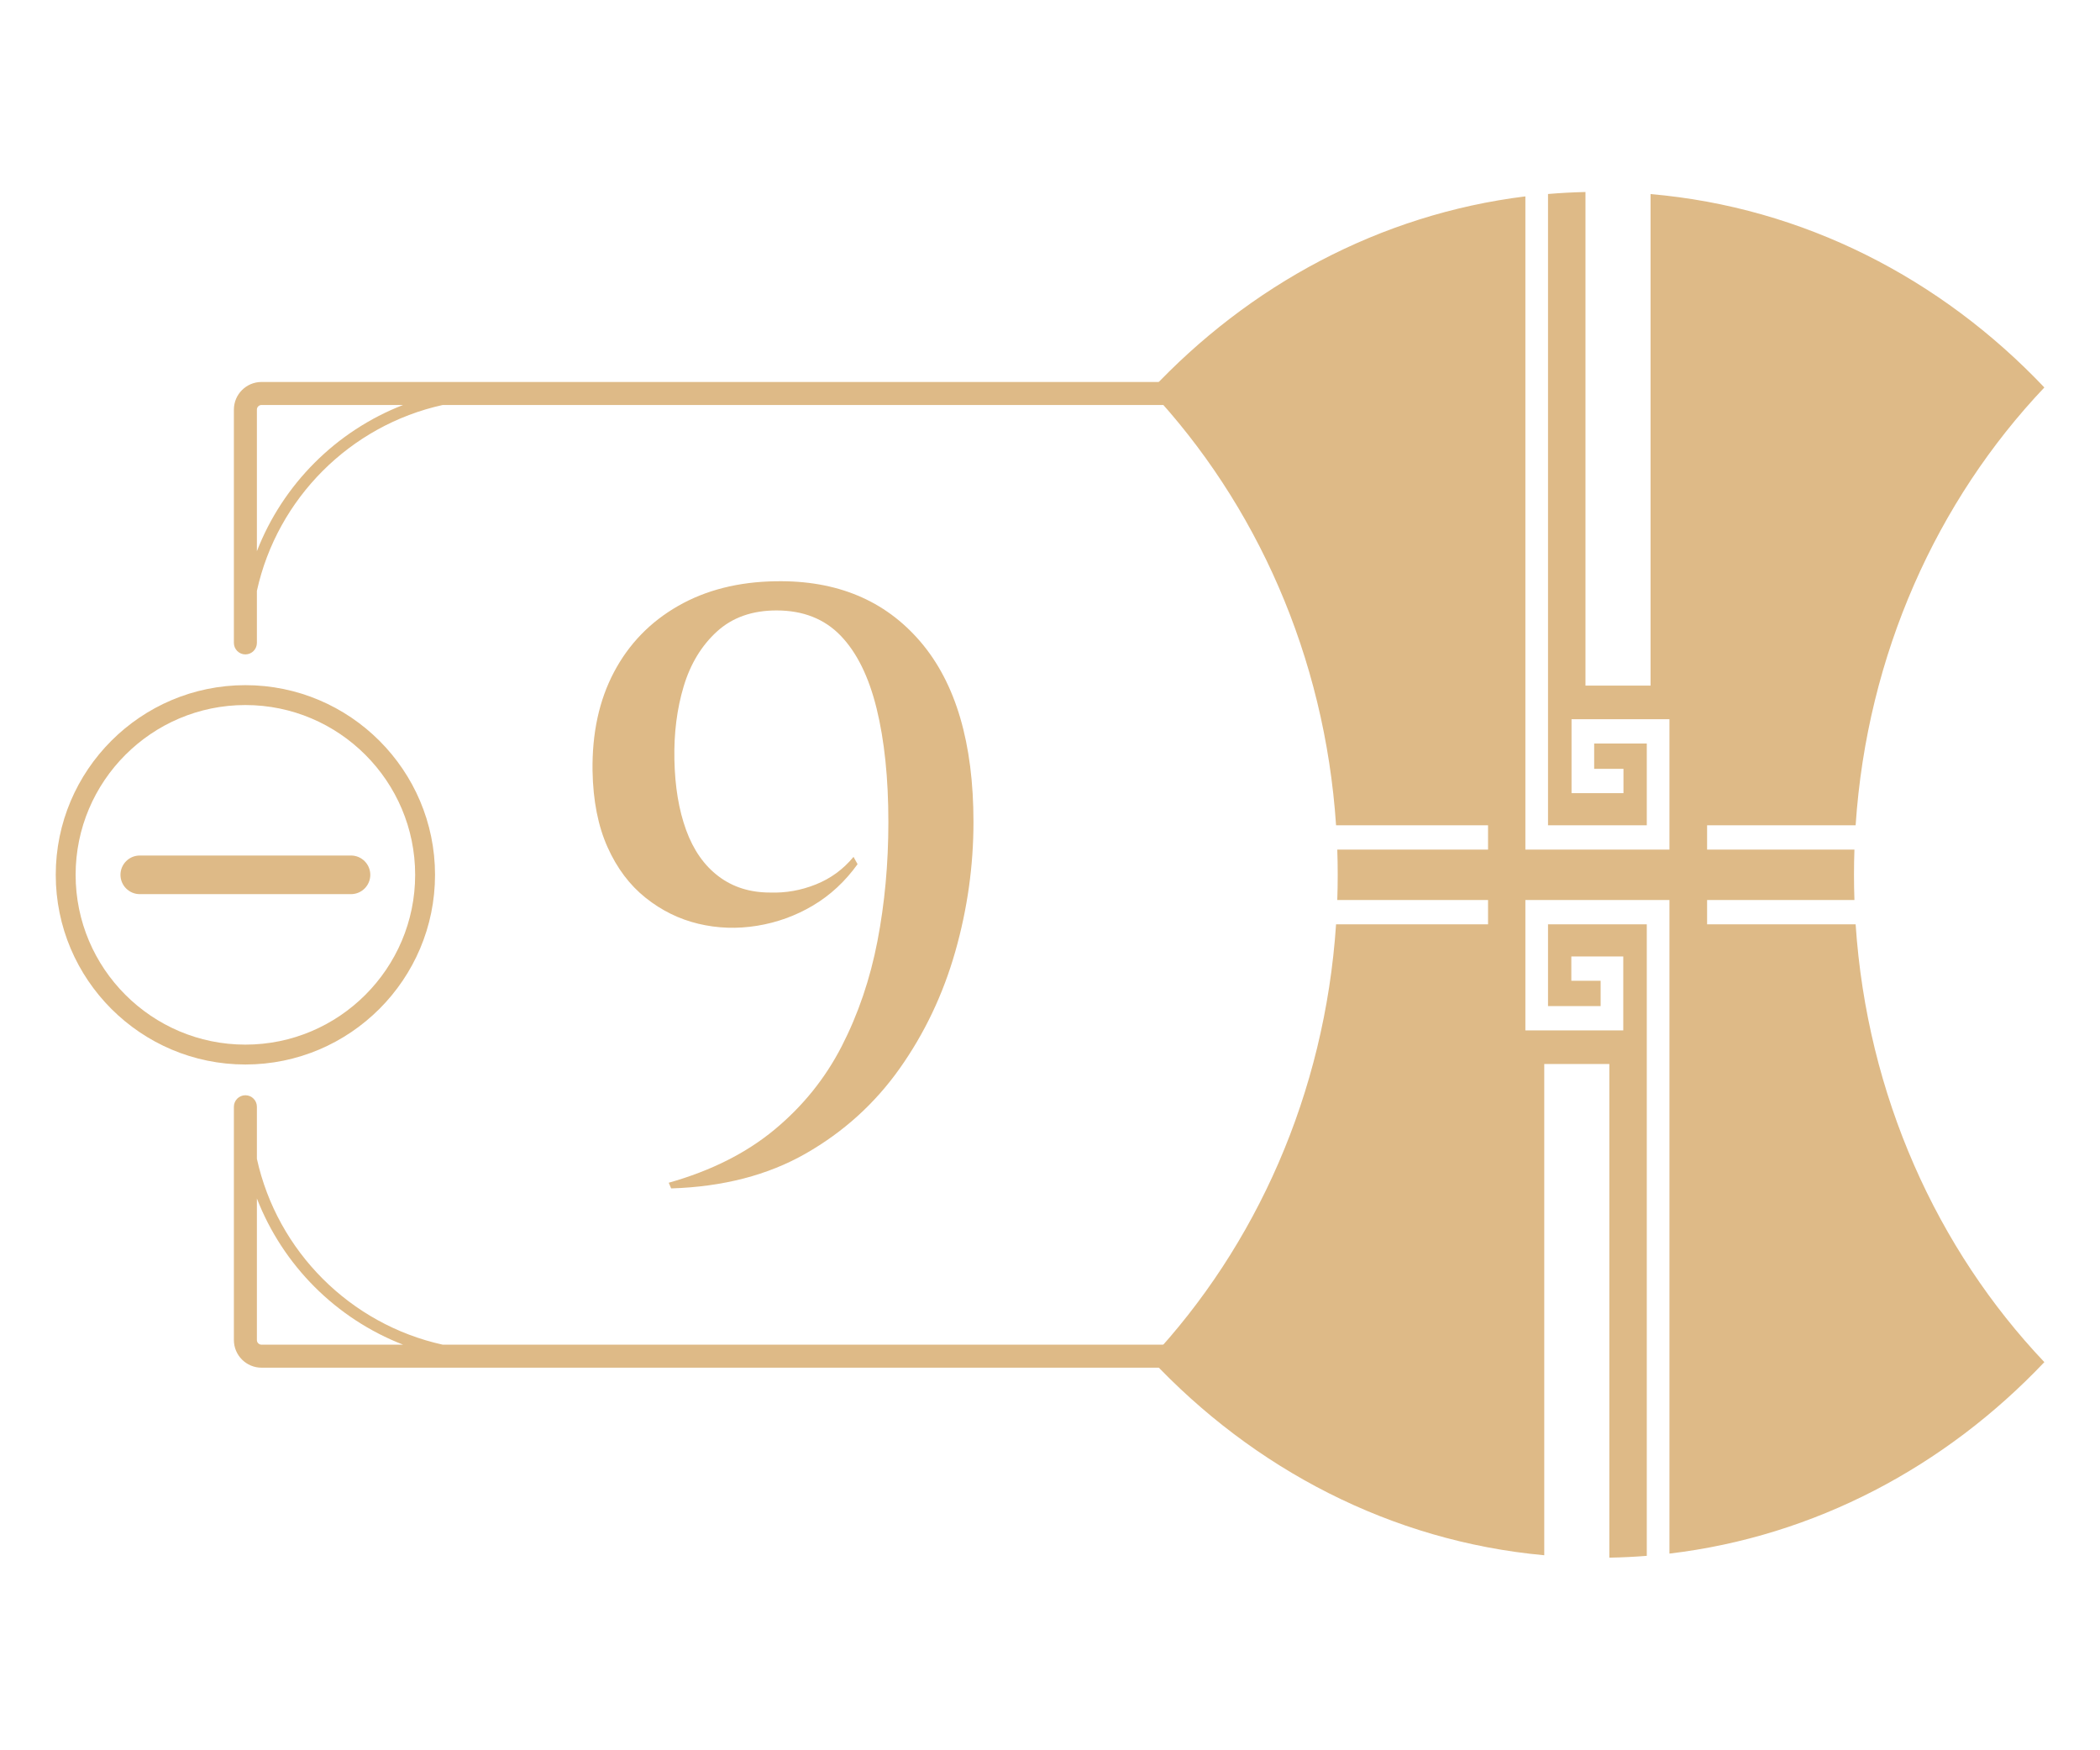
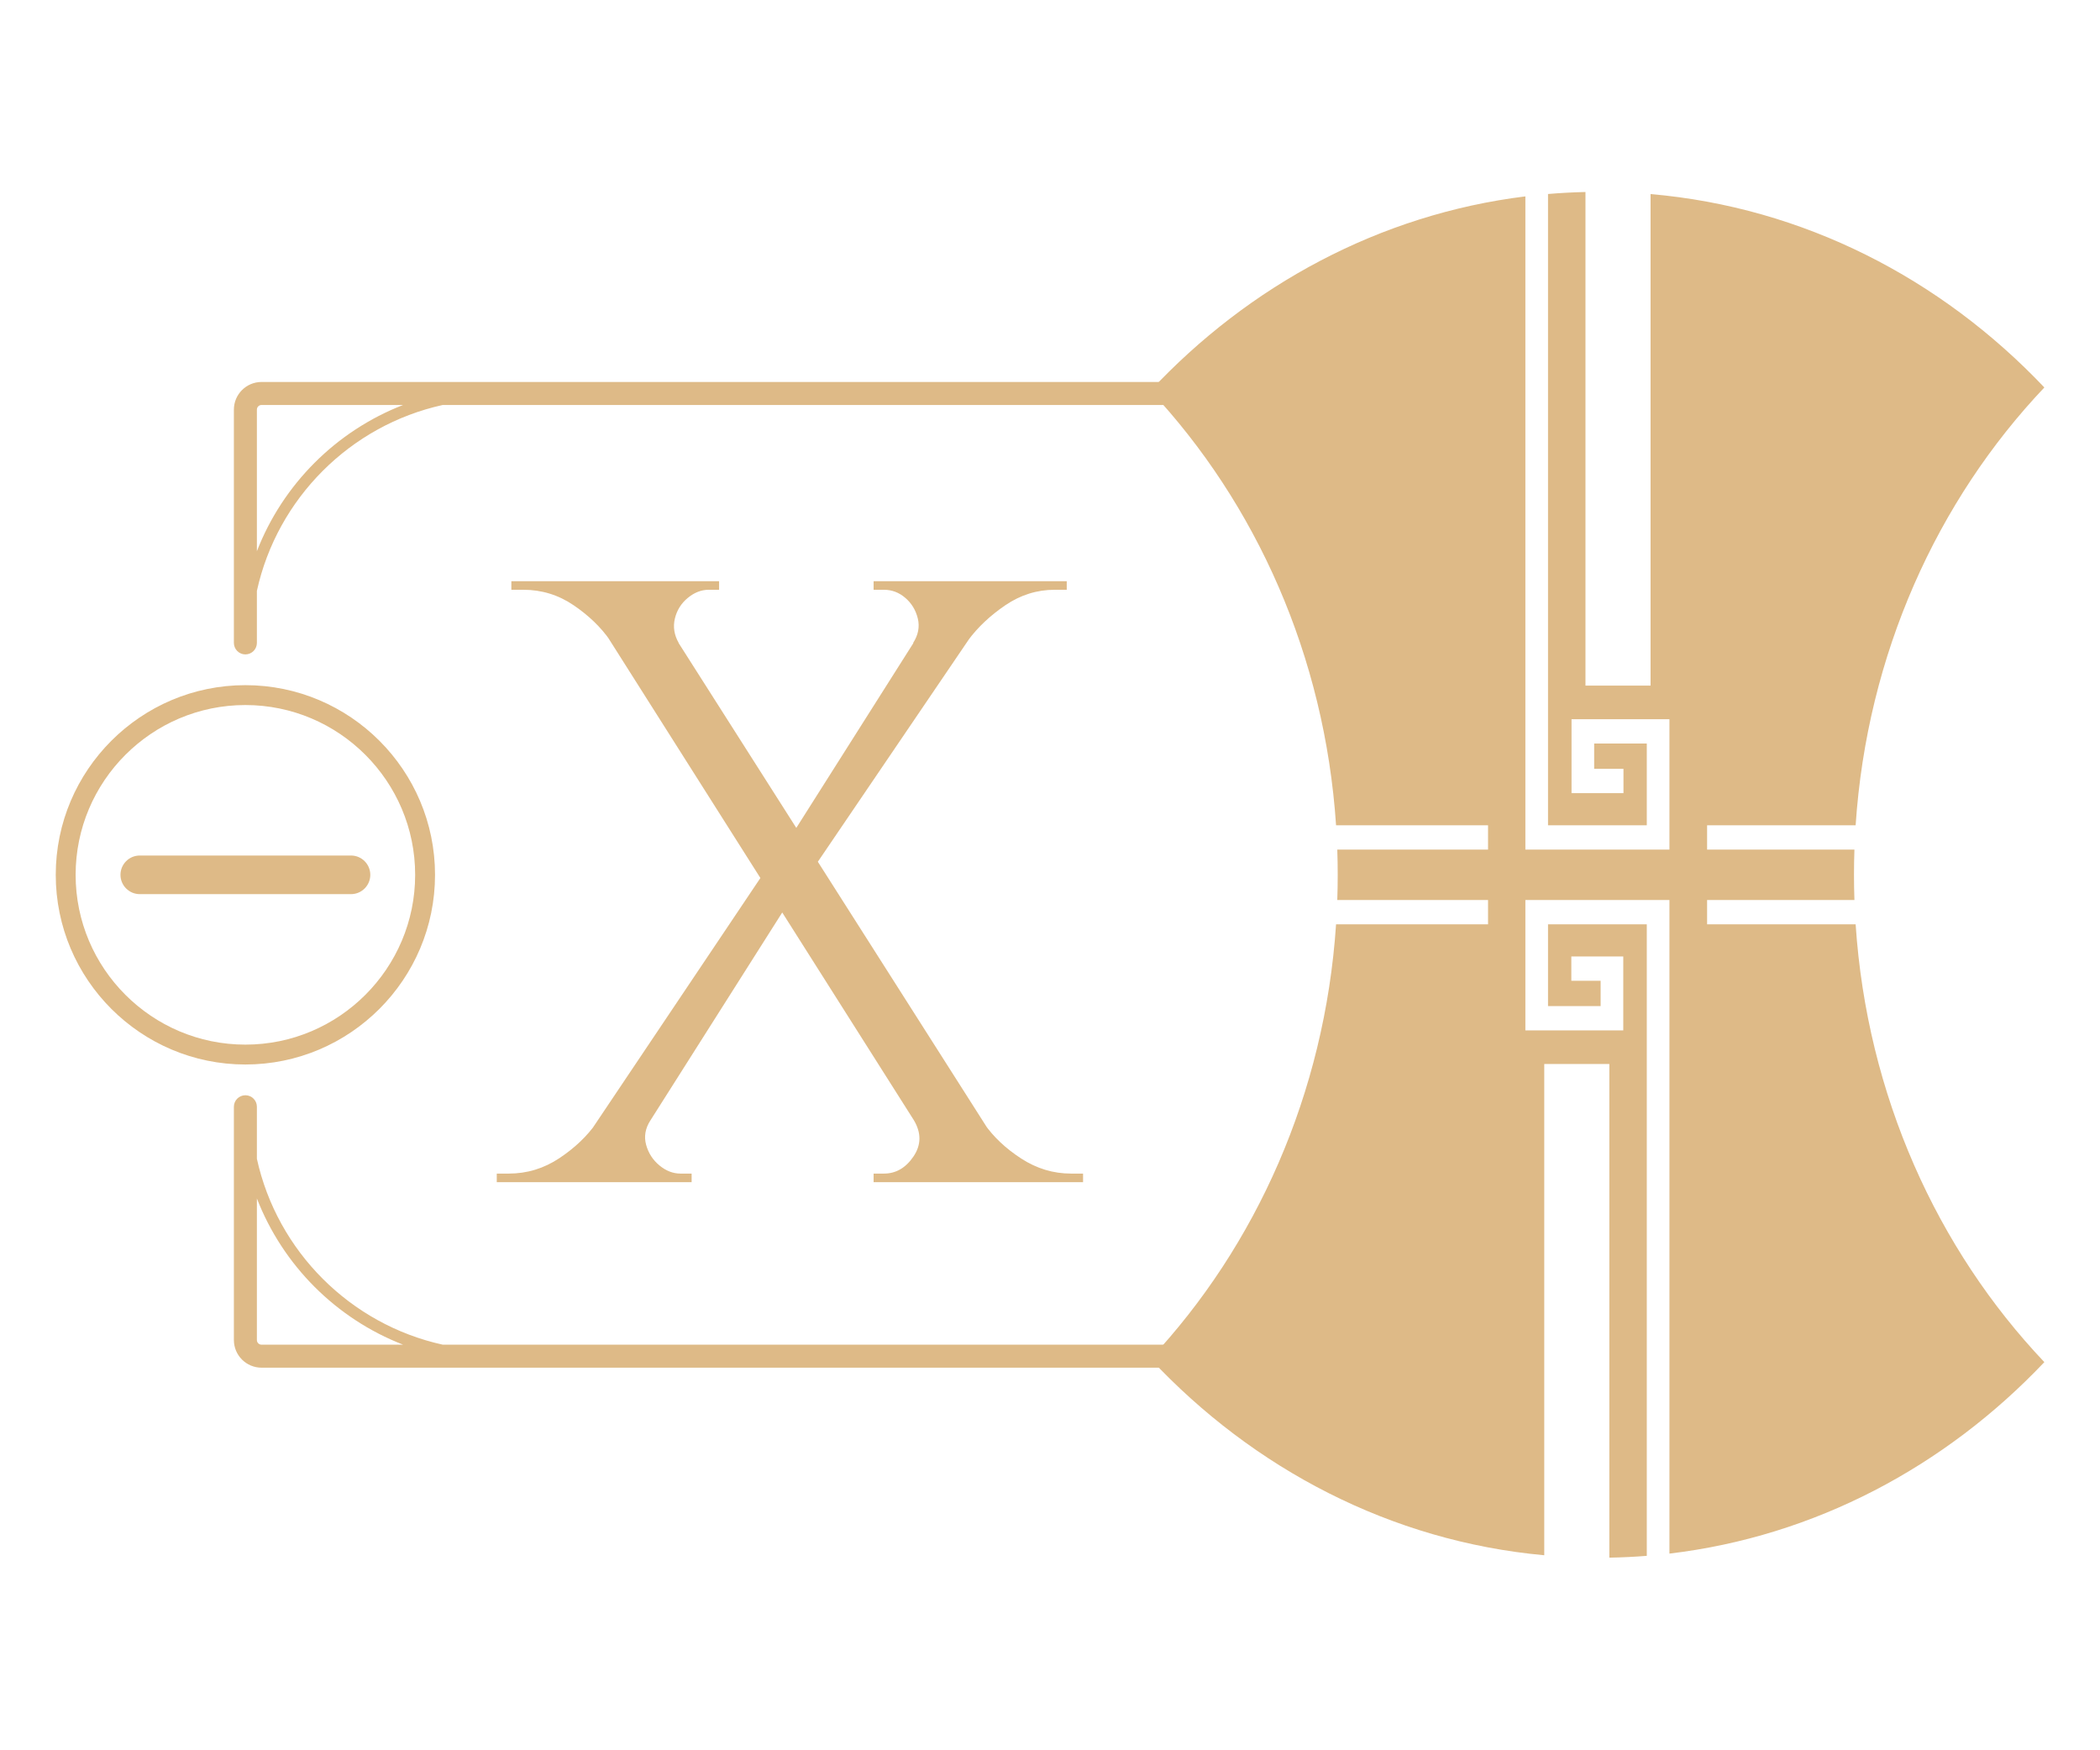
<svg xmlns="http://www.w3.org/2000/svg" xmlns:ns1="https://www.affinity.studio/" width="100%" height="100%" viewBox="0 0 4697 3913" version="1.1" xml:space="preserve" style="fill-rule:evenodd;clip-rule:evenodd;stroke-linejoin:round;stroke-miterlimit:2;">
-   <g transform="matrix(1,0,0,1,-45306,-41073)">
-     <g id="Fortitude-Minus-9" ns1:id="Fortitude Minus 9" transform="matrix(4.398482,0,0,5.338123,45306.967,41073.049)">
+   <g transform="matrix(1,0,0,1,-51048,-41073)">
+     <g id="Fortitude-Minus-X" ns1:id="Fortitude Minus X" transform="matrix(4.398482,0,0,5.338123,51048.967,41073.049)">
      <rect x="0" y="0" width="1067.48" height="732.969" style="fill:none;" />
      <g id="_--9-Fortitude" ns1:id="- 9 Fortitude" transform="matrix(0.947296,0,0,0.780549,28.13001,80.42541)">
        <g id="Inline-Frame" ns1:id="Inline Frame" transform="matrix(1,0,0,1,107.9718,116.8005)">
          <path d="M0,499.368L0,423.377C13.936,459.297 42.561,487.922 78.48,501.856L2.49,501.856C1.117,501.856 0,500.741 0,499.368M495.54,501.856L99.751,501.856C50.095,490.921 10.932,451.756 0,402.099L0,374.164C0,370.754 -2.764,367.989 -6.174,367.989C-9.584,367.989 -12.348,370.754 -12.348,374.164L-12.348,499.368C-12.348,507.549 -5.692,514.206 2.49,514.206L495.54,514.206C498.95,514.206 501.714,511.441 501.714,508.032C501.714,504.621 498.95,501.856 495.54,501.856M2.49,-2.49L78.48,-2.49C42.561,11.446 13.936,40.071 0,75.991L0,0C0,-1.373 1.117,-2.49 2.49,-2.49M-6.174,131.379C-2.764,131.379 0,128.614 0,125.205L0,97.269C10.932,47.612 50.095,8.446 99.751,-2.49L491.235,-2.49C494.644,-2.49 497.409,-5.254 497.409,-8.664C497.409,-12.073 494.644,-14.838 491.235,-14.838L2.49,-14.838C-5.692,-14.838 -12.348,-8.182 -12.348,0L-12.348,125.205C-12.348,128.614 -9.584,131.379 -6.174,131.379" style="fill:rgb(222,186,135);fill-rule:nonzero;" />
        </g>
        <g id="_--Modifier" ns1:id="- Modifier">
          <g transform="matrix(1,0,0,1,158.4851,376.8459)">
            <path d="M0,-20.726L-46.323,-20.726L-46.323,-20.729L-67.052,-20.729L-67.052,-20.726L-113.375,-20.726C-119.096,-20.726 -123.74,-16.086 -123.74,-10.362C-123.74,-4.637 -119.096,0.003 -113.375,0.003L0,0.003C5.72,0.003 10.364,-4.637 10.364,-10.362C10.364,-16.086 5.72,-20.726 0,-20.726" style="fill:rgb(222,186,135);fill-rule:nonzero;" />
          </g>
          <g transform="matrix(1,0,0,1,101.7976,457.6126)">
            <path d="M0,-182.257C-50.247,-182.257 -91.129,-141.377 -91.129,-91.128C-91.129,-40.88 -50.247,0.001 0,0.001C50.247,0.001 91.129,-40.88 91.129,-91.128C91.129,-141.377 50.247,-182.257 0,-182.257M0,10.67C-56.132,10.67 -101.798,-34.996 -101.798,-91.128C-101.798,-147.26 -56.132,-192.927 0,-192.927C56.132,-192.927 101.798,-147.26 101.798,-91.128C101.798,-34.996 56.132,10.67 0,10.67" style="fill:rgb(222,186,135);fill-rule:nonzero;" />
          </g>
        </g>
-         <g id="_9" ns1:id="9" transform="matrix(1,0,0,1,330.3506,208.3427)">
-           <path d="M0,326.448L-1.306,323.403C21.318,317.019 40.244,307.522 55.472,294.905C70.699,282.288 82.731,267.353 91.583,250.093C100.427,232.839 106.811,214.056 110.726,193.751C114.642,173.451 116.6,152.133 116.6,129.795C116.6,106.301 114.492,86.002 110.291,68.885C106.083,51.774 99.632,38.721 90.93,29.728C82.229,20.74 70.767,16.24 56.56,16.24C43.507,16.24 32.848,20.013 24.581,27.552C16.314,35.098 10.366,44.887 6.743,56.92C3.113,68.959 1.447,82.086 1.74,96.294C2.025,110.801 4.133,123.418 8.049,134.145C11.964,144.88 17.763,153.146 25.451,158.945C33.133,164.75 42.345,167.646 53.079,167.646C61.487,167.938 69.68,166.49 77.66,163.295C85.634,160.107 92.378,155.178 97.892,148.503L100.066,152.419C93.391,161.705 85.417,169.101 76.138,174.607C66.852,180.12 56.845,183.744 46.117,185.484C35.384,187.224 24.867,186.864 14.574,184.396C4.275,181.935 -5.153,177.292 -13.705,170.474C-22.264,163.662 -29.082,154.594 -34.153,143.282C-39.231,131.97 -41.917,118.34 -42.202,102.385C-42.495,82.086 -38.654,64.391 -30.673,49.306C-22.699,34.228 -11.244,22.406 3.698,13.847C18.633,5.296 36.11,0.87 56.124,0.578C88.897,0 114.784,10.802 133.785,32.991C152.778,55.179 162.282,87.45 162.282,129.795C162.282,153.289 159.019,176.497 152.493,199.407C145.967,222.323 136.028,243.206 122.69,262.057C109.346,280.915 92.521,296.142 72.222,307.74C51.916,319.337 27.845,325.578 0,326.448" style="fill:rgb(222,186,135);fill-rule:nonzero;" />
+         <g transform="matrix(0.24,0,0,0.272918,-12435.457,-10826.259)">
+           <path d="M53119.52,40433.9L53973.92,41614.103L53820.32,41614.103L52969.76,40433.9L53119.52,40433.9ZM53144.48,41494.225C53132.96,41509.984 53129.76,41526.024 53134.88,41542.345C53140,41558.666 53149.92,41572.174 53164.64,41582.867C53179.36,41593.56 53195.04,41598.907 53211.68,41598.907L53236.64,41598.907L53236.64,41615.791L52800.8,41615.791L52800.8,41598.907L52827.68,41598.907C52868.64,41598.907 52906.4,41588.776 52940.96,41568.516C52975.52,41548.255 53003.04,41525.179 53023.52,41499.29L53144.48,41494.225ZM53413.28,40987.7L53457.44,41060.302L53058.08,41614.103L52935.2,41614.103L53413.28,40987.7ZM53733.92,41494.225L53891.36,41500.979C53911.84,41526.868 53939.36,41549.662 53973.92,41569.36C54008.48,41589.058 54045.6,41598.907 54085.28,41598.907L54112.16,41598.907L54112.16,41615.791L53643.68,41615.791L53643.68,41598.907L53666.72,41598.907C53693.6,41598.907 53715.68,41587.651 53732.96,41565.139C53750.24,41542.626 53750.56,41518.989 53733.92,41494.225ZM53298.08,40433.9L53298.08,40450.784L53275.04,40450.784C53258.4,40450.784 53242.72,40456.131 53228,40466.824C53213.28,40477.517 53203.68,40491.024 53199.2,40507.346C53194.72,40523.667 53197.6,40539.707 53207.84,40555.466L53054.24,40550.4C53033.76,40524.511 53006.56,40501.436 52972.64,40481.175C52938.72,40460.914 52901.28,40450.784 52860.32,40450.784L52833.44,40450.784L52833.44,40433.9L53298.08,40433.9ZM53945.12,40433.9L53493.92,41018.092L53428.64,40977.57L53820.32,40433.9L53945.12,40433.9ZM54075.68,40433.9L54075.68,40450.784L54048.8,40450.784C54009.12,40450.784 53972.32,40460.914 53938.4,40481.175C53904.48,40501.436 53876.64,40524.511 53854.88,40550.4L53732,40555.466C53743.52,40539.707 53747.04,40523.667 53742.56,40507.346C53738.08,40491.024 53728.8,40477.517 53714.72,40466.824C53700.64,40456.131 53684.64,40450.784 53666.72,40450.784L53643.68,40450.784L53643.68,40433.9L54075.68,40433.9Z" style="fill:rgb(222,186,135);fill-rule:nonzero;" />
        </g>
        <g id="Fortitude" transform="matrix(1,0,0,1,1067.481,104.9445)">
          <path d="M0,523.08C-53.116,579.101 -123.227,616.603 -201.258,625.843L-201.258,275.053L-278.586,275.053L-278.586,345.031L-226.036,345.031L-226.036,305.348L-253.919,305.348L-253.919,318.401L-238.19,318.401L-238.19,331.977L-266.432,331.977L-266.432,288.106L-213.412,288.106L-213.412,627.051C-220.061,627.584 -226.766,627.91 -233.516,628.025L-233.516,363.066L-268.458,363.066L-268.458,626.735C-350.707,619.208 -424.631,580.352 -479.849,521.323C-423.218,460.782 -386.272,379.035 -380.21,288.106L-298.624,288.106L-298.624,275.053L-379.557,275.053C-379.4,270.566 -379.324,266.057 -379.324,261.526C-379.324,256.996 -379.4,252.487 -379.557,248L-298.624,248L-298.624,234.946L-380.21,234.946C-386.272,144.018 -423.218,62.265 -479.849,1.724C-426.91,-54.874 -356.769,-92.925 -278.586,-102.595L-278.586,248L-201.258,248L-201.258,178.022L-253.807,178.022L-253.807,217.699L-225.93,217.699L-225.93,204.646L-241.654,204.646L-241.654,191.076L-213.412,191.076L-213.412,234.946L-266.432,234.946L-266.432,-103.868C-259.783,-104.433 -253.078,-104.792 -246.328,-104.945L-246.328,159.981L-211.386,159.981L-211.386,-103.835C-129.294,-96.748 -55.405,-58.469 0,-0.033C-57.562,60.671 -95.178,143.126 -101.305,234.946L-181.038,234.946L-181.038,248L-101.953,248C-102.11,252.487 -102.186,256.996 -102.186,261.526C-102.186,266.057 -102.11,270.566 -101.953,275.053L-181.038,275.053L-181.038,288.106L-101.305,288.106C-95.178,379.921 -57.562,462.376 0,523.08" style="fill:rgb(222,186,135);fill-rule:nonzero;" />
        </g>
      </g>
    </g>
  </g>
</svg>
